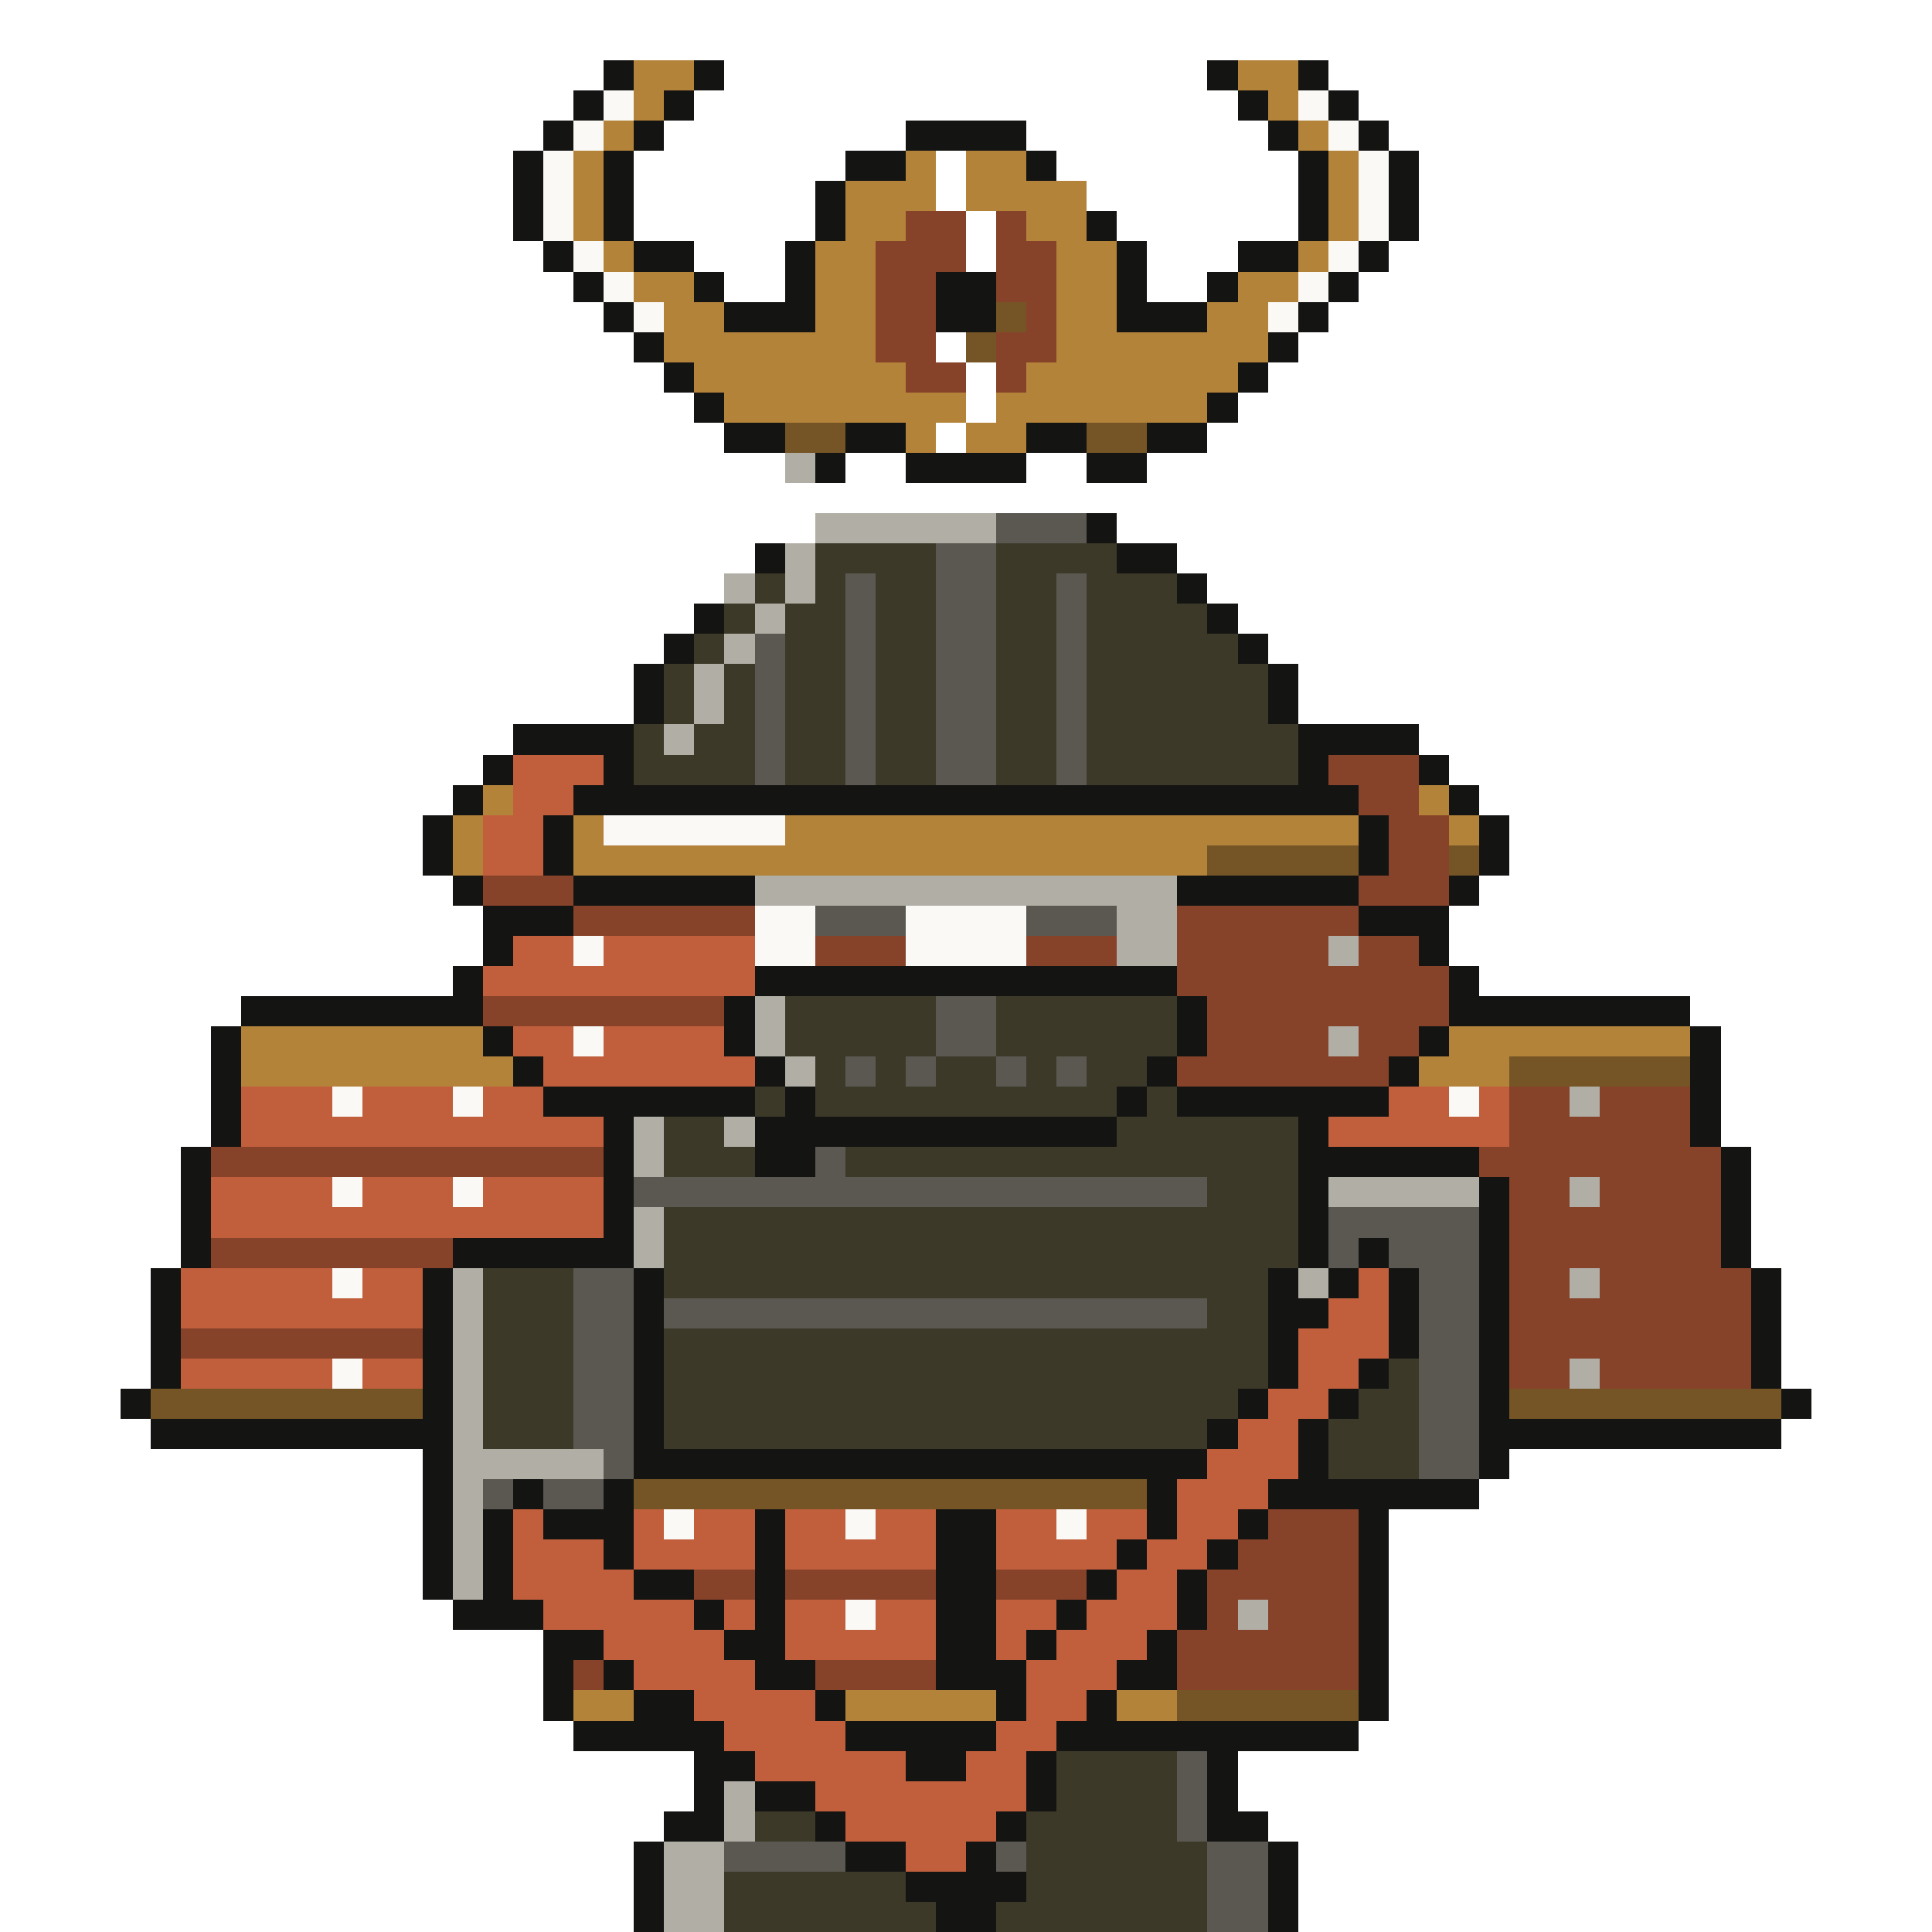
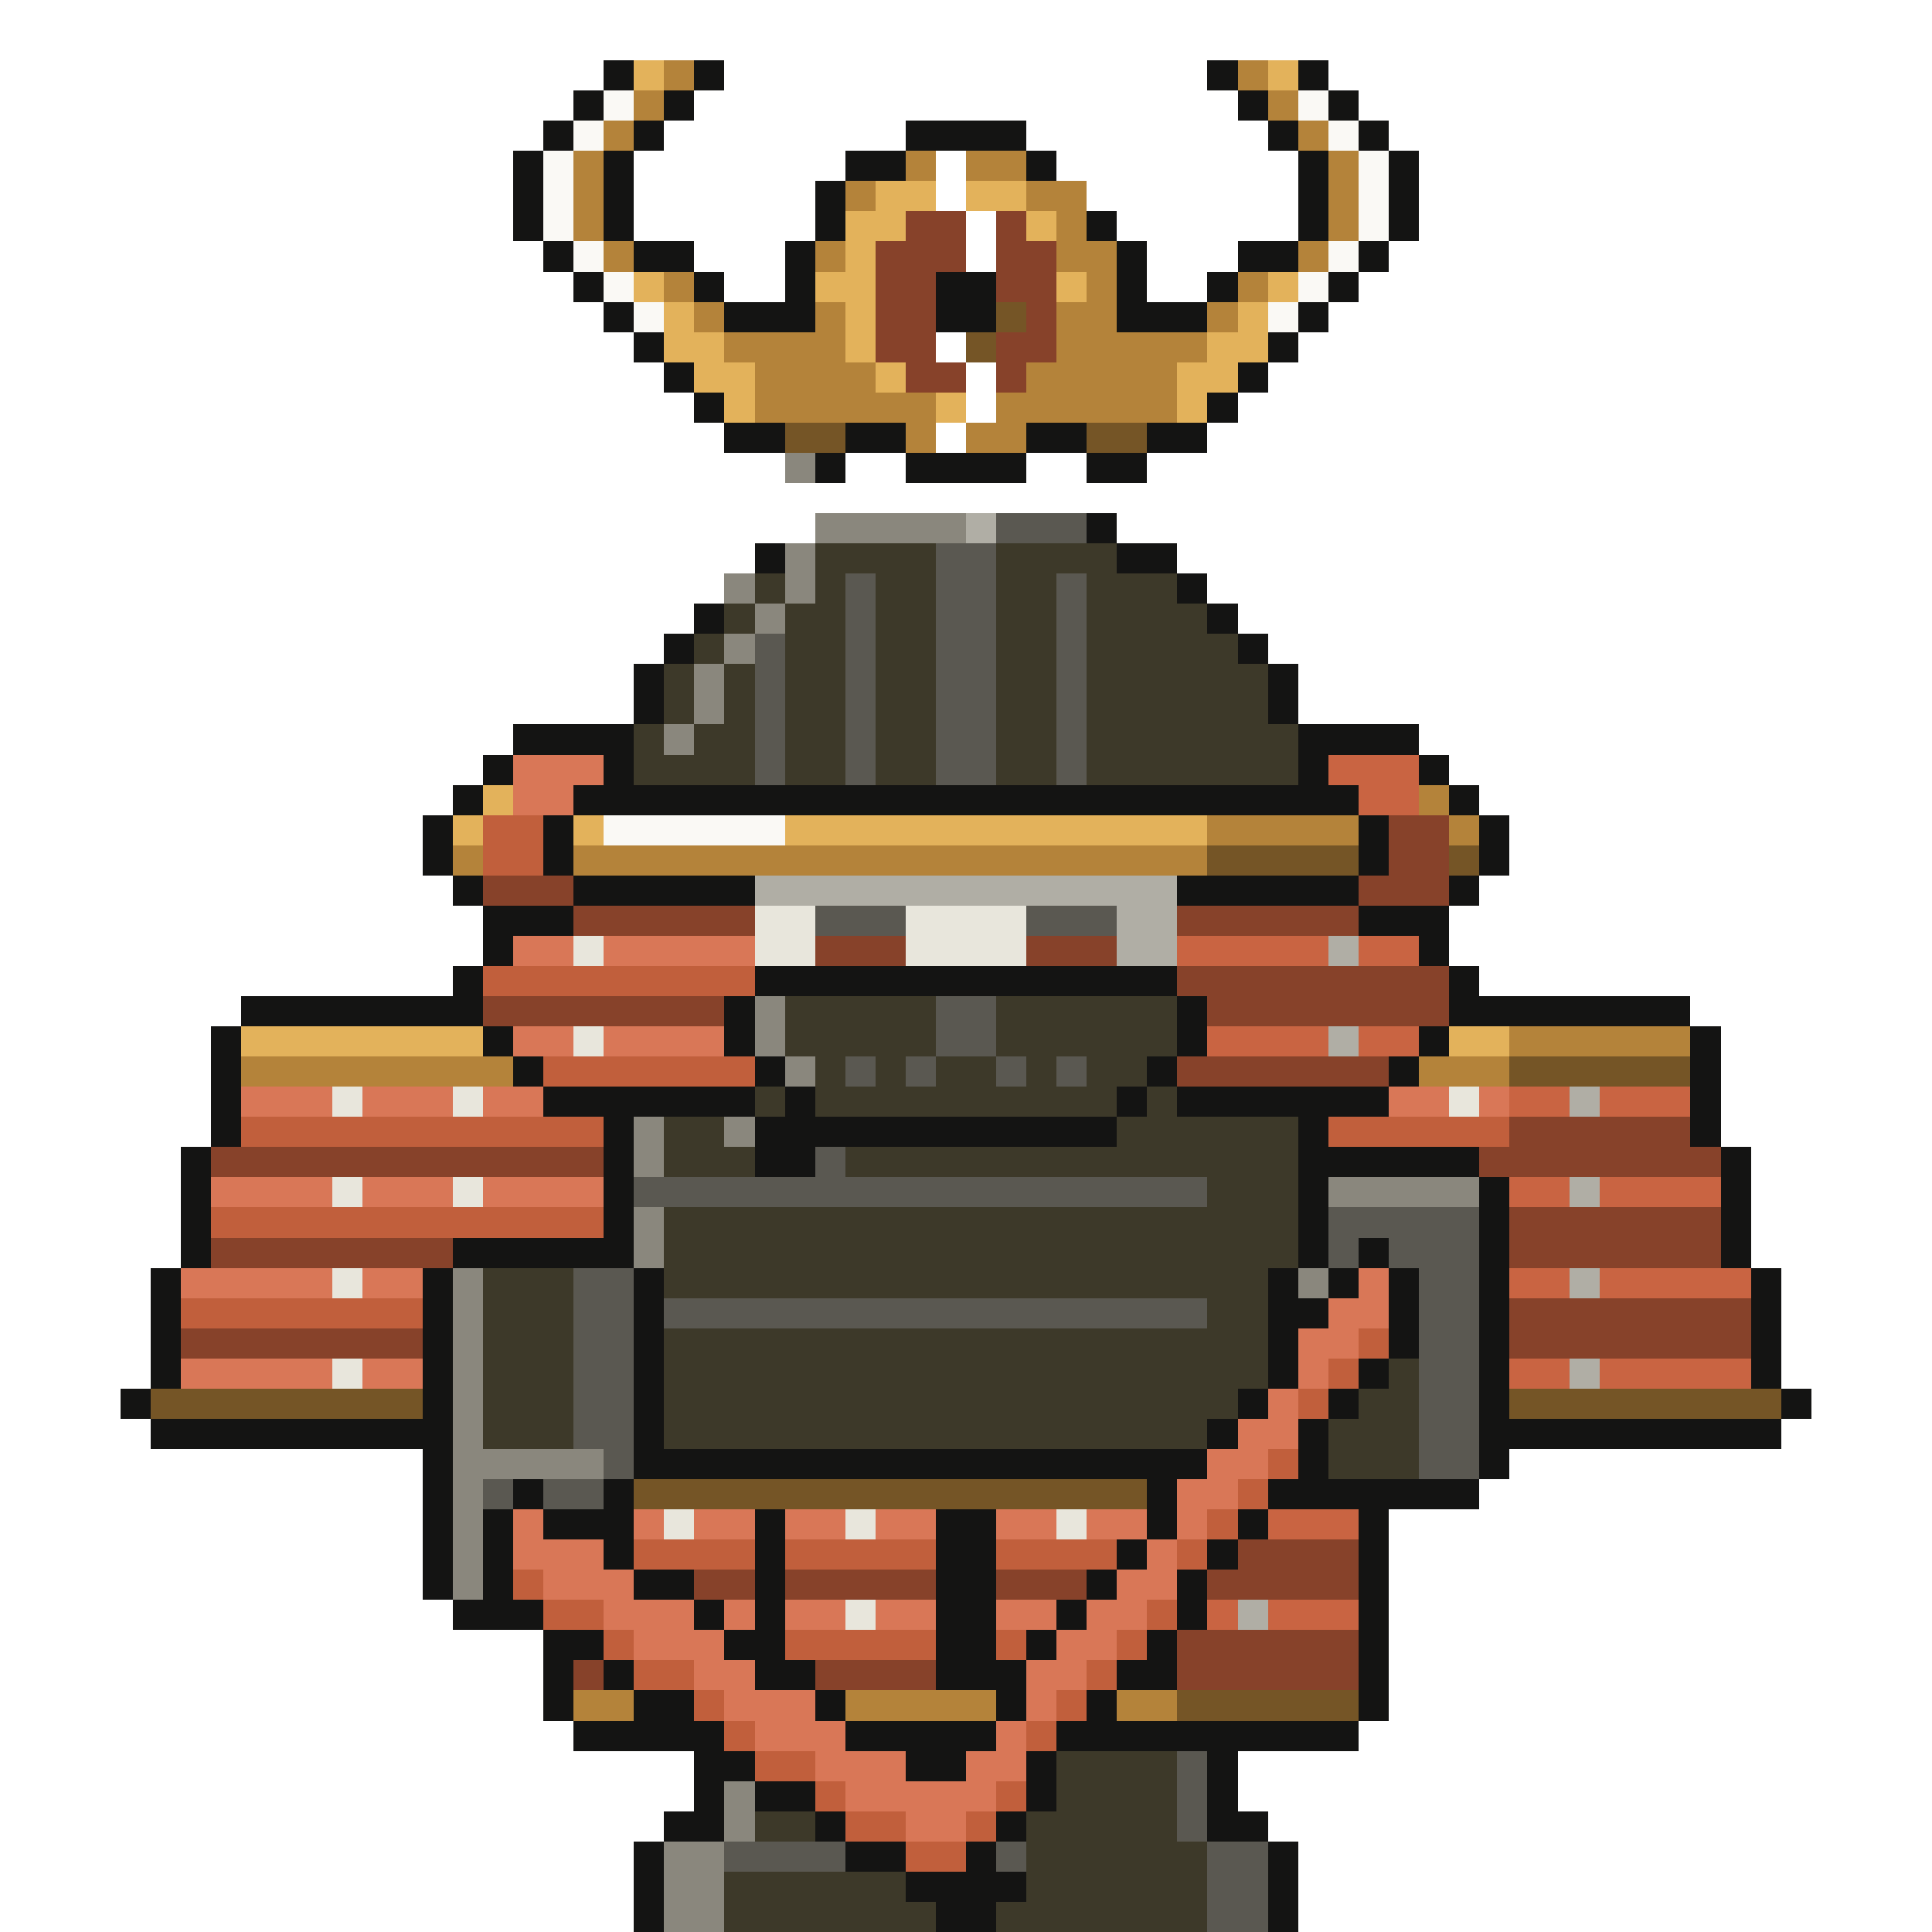
<svg xmlns="http://www.w3.org/2000/svg" viewBox="0 0 64 64" width="64" height="64" shape-rendering="crispEdges" role="img" aria-label="Tameshi, the Tazuna mascot: expr-error">
  <g id="expr-error">
    <path fill="#141413" d="M20 2h1v1h-1zM23 2h1v1h-1zM40 2h1v1h-1zM43 2h1v1h-1zM19 3h1v1h-1zM22 3h1v1h-1zM41 3h1v1h-1zM44 3h1v1h-1zM18 4h1v1h-1zM21 4h1v1h-1zM30 4h4v1h-4zM42 4h1v1h-1zM45 4h1v1h-1zM17 5h1v1h-1zM20 5h1v1h-1zM28 5h2v1h-2zM34 5h1v1h-1zM43 5h1v1h-1zM46 5h1v1h-1zM17 6h1v1h-1zM20 6h1v1h-1zM27 6h1v1h-1zM43 6h1v1h-1zM46 6h1v1h-1zM17 7h1v1h-1zM20 7h1v1h-1zM27 7h1v1h-1zM36 7h1v1h-1zM43 7h1v1h-1zM46 7h1v1h-1zM18 8h1v1h-1zM21 8h2v1h-2zM26 8h1v1h-1zM37 8h1v1h-1zM41 8h2v1h-2zM45 8h1v1h-1zM19 9h1v1h-1zM23 9h1v1h-1zM26 9h1v1h-1zM31 9h2v1h-2zM37 9h1v1h-1zM40 9h1v1h-1zM44 9h1v1h-1zM20 10h1v1h-1zM24 10h3v1h-3zM31 10h2v1h-2zM37 10h3v1h-3zM43 10h1v1h-1zM21 11h1v1h-1zM42 11h1v1h-1zM22 12h1v1h-1zM41 12h1v1h-1zM23 13h1v1h-1zM40 13h1v1h-1zM24 14h2v1h-2zM28 14h2v1h-2zM34 14h2v1h-2zM38 14h2v1h-2zM27 15h1v1h-1zM30 15h4v1h-4zM36 15h2v1h-2zM36 17h1v1h-1zM25 18h1v1h-1zM37 18h2v1h-2zM39 19h1v1h-1zM23 20h1v1h-1zM40 20h1v1h-1zM22 21h1v1h-1zM41 21h1v1h-1zM21 22h1v1h-1zM42 22h1v1h-1zM21 23h1v1h-1zM42 23h1v1h-1zM17 24h4v1h-4zM43 24h4v1h-4zM16 25h1v1h-1zM20 25h1v1h-1zM43 25h1v1h-1zM47 25h1v1h-1zM15 26h1v1h-1zM19 26h26v1h-26zM48 26h1v1h-1zM14 27h1v1h-1zM18 27h1v1h-1zM45 27h1v1h-1zM49 27h1v1h-1zM14 28h1v1h-1zM18 28h1v1h-1zM45 28h1v1h-1zM49 28h1v1h-1zM15 29h1v1h-1zM19 29h6v1h-6zM39 29h6v1h-6zM48 29h1v1h-1zM16 30h3v1h-3zM45 30h3v1h-3zM16 31h1v1h-1zM47 31h1v1h-1zM15 32h1v1h-1zM25 32h14v1h-14zM48 32h1v1h-1zM8 33h8v1h-8zM24 33h1v1h-1zM39 33h1v1h-1zM48 33h8v1h-8zM7 34h1v1h-1zM16 34h1v1h-1zM24 34h1v1h-1zM39 34h1v1h-1zM47 34h1v1h-1zM56 34h1v1h-1zM7 35h1v1h-1zM17 35h1v1h-1zM25 35h1v1h-1zM38 35h1v1h-1zM46 35h1v1h-1zM56 35h1v1h-1zM7 36h1v1h-1zM18 36h7v1h-7zM26 36h1v1h-1zM37 36h1v1h-1zM39 36h7v1h-7zM56 36h1v1h-1zM7 37h1v1h-1zM20 37h1v1h-1zM25 37h12v1h-12zM43 37h1v1h-1zM56 37h1v1h-1zM6 38h1v1h-1zM20 38h1v1h-1zM25 38h2v1h-2zM43 38h6v1h-6zM57 38h1v1h-1zM6 39h1v1h-1zM20 39h1v1h-1zM43 39h1v1h-1zM49 39h1v1h-1zM57 39h1v1h-1zM6 40h1v1h-1zM20 40h1v1h-1zM43 40h1v1h-1zM49 40h1v1h-1zM57 40h1v1h-1zM6 41h1v1h-1zM15 41h6v1h-6zM43 41h1v1h-1zM45 41h1v1h-1zM49 41h1v1h-1zM57 41h1v1h-1zM5 42h1v1h-1zM14 42h1v1h-1zM21 42h1v1h-1zM42 42h1v1h-1zM44 42h1v1h-1zM46 42h1v1h-1zM49 42h1v1h-1zM58 42h1v1h-1zM5 43h1v1h-1zM14 43h1v1h-1zM21 43h1v1h-1zM42 43h2v1h-2zM46 43h1v1h-1zM49 43h1v1h-1zM58 43h1v1h-1zM5 44h1v1h-1zM14 44h1v1h-1zM21 44h1v1h-1zM42 44h1v1h-1zM46 44h1v1h-1zM49 44h1v1h-1zM58 44h1v1h-1zM5 45h1v1h-1zM14 45h1v1h-1zM21 45h1v1h-1zM42 45h1v1h-1zM45 45h1v1h-1zM49 45h1v1h-1zM58 45h1v1h-1zM4 46h1v1h-1zM14 46h1v1h-1zM21 46h1v1h-1zM41 46h1v1h-1zM44 46h1v1h-1zM49 46h1v1h-1zM59 46h1v1h-1zM5 47h10v1h-10zM21 47h1v1h-1zM40 47h1v1h-1zM43 47h1v1h-1zM49 47h10v1h-10zM14 48h1v1h-1zM21 48h19v1h-19zM43 48h1v1h-1zM49 48h1v1h-1zM14 49h1v1h-1zM17 49h1v1h-1zM20 49h1v1h-1zM38 49h1v1h-1zM42 49h7v1h-7zM14 50h1v1h-1zM16 50h1v1h-1zM18 50h3v1h-3zM25 50h1v1h-1zM31 50h2v1h-2zM38 50h1v1h-1zM41 50h1v1h-1zM45 50h1v1h-1zM14 51h1v1h-1zM16 51h1v1h-1zM20 51h1v1h-1zM25 51h1v1h-1zM31 51h2v1h-2zM37 51h1v1h-1zM40 51h1v1h-1zM45 51h1v1h-1zM14 52h1v1h-1zM16 52h1v1h-1zM21 52h2v1h-2zM25 52h1v1h-1zM31 52h2v1h-2zM36 52h1v1h-1zM39 52h1v1h-1zM45 52h1v1h-1zM15 53h3v1h-3zM23 53h1v1h-1zM25 53h1v1h-1zM31 53h2v1h-2zM35 53h1v1h-1zM39 53h1v1h-1zM45 53h1v1h-1zM18 54h2v1h-2zM24 54h2v1h-2zM31 54h2v1h-2zM34 54h1v1h-1zM38 54h1v1h-1zM45 54h1v1h-1zM18 55h1v1h-1zM20 55h1v1h-1zM25 55h2v1h-2zM31 55h3v1h-3zM37 55h2v1h-2zM45 55h1v1h-1zM18 56h1v1h-1zM21 56h2v1h-2zM27 56h1v1h-1zM33 56h1v1h-1zM36 56h1v1h-1zM45 56h1v1h-1zM19 57h5v1h-5zM28 57h5v1h-5zM35 57h10v1h-10zM23 58h2v1h-2zM30 58h2v1h-2zM34 58h1v1h-1zM40 58h1v1h-1zM23 59h1v1h-1zM25 59h2v1h-2zM34 59h1v1h-1zM40 59h1v1h-1zM22 60h2v1h-2zM27 60h1v1h-1zM33 60h1v1h-1zM40 60h2v1h-2zM21 61h1v1h-1zM28 61h2v1h-2zM32 61h1v1h-1zM42 61h1v1h-1zM21 62h1v1h-1zM30 62h4v1h-4zM42 62h1v1h-1zM21 63h1v1h-1zM31 63h2v1h-2zM42 63h1v1h-1z" />
-     <path fill="#b4833a" d="M21 2h2v1h-2zM41 2h2v1h-2zM21 3h1v1h-1zM42 3h1v1h-1zM20 4h1v1h-1zM43 4h1v1h-1zM19 5h1v1h-1zM30 5h1v1h-1zM32 5h2v1h-2zM44 5h1v1h-1zM19 6h1v1h-1zM28 6h3v1h-3zM32 6h4v1h-4zM44 6h1v1h-1zM19 7h1v1h-1zM28 7h2v1h-2zM34 7h2v1h-2zM44 7h1v1h-1zM20 8h1v1h-1zM27 8h2v1h-2zM35 8h2v1h-2zM43 8h1v1h-1zM21 9h2v1h-2zM27 9h2v1h-2zM35 9h2v1h-2zM41 9h2v1h-2zM22 10h2v1h-2zM27 10h2v1h-2zM35 10h2v1h-2zM40 10h2v1h-2zM22 11h7v1h-7zM35 11h7v1h-7zM23 12h7v1h-7zM34 12h7v1h-7zM24 13h8v1h-8zM33 13h7v1h-7zM30 14h1v1h-1zM32 14h2v1h-2zM16 26h1v1h-1zM47 26h1v1h-1zM15 27h1v1h-1zM19 27h1v1h-1zM26 27h19v1h-19zM48 27h1v1h-1zM15 28h1v1h-1zM19 28h21v1h-21zM8 34h8v1h-8zM48 34h8v1h-8zM8 35h9v1h-9zM47 35h3v1h-3zM19 56h2v1h-2zM28 56h5v1h-5zM37 56h2v1h-2z" />
-     <path fill="#faf9f5" d="M20 3h1v1h-1zM43 3h1v1h-1zM19 4h1v1h-1zM44 4h1v1h-1zM18 5h1v1h-1zM45 5h1v1h-1zM18 6h1v1h-1zM45 6h1v1h-1zM18 7h1v1h-1zM45 7h1v1h-1zM19 8h1v1h-1zM44 8h1v1h-1zM20 9h1v1h-1zM43 9h1v1h-1zM21 10h1v1h-1zM42 10h1v1h-1zM20 27h6v1h-6zM25 30h2v1h-2zM30 30h4v1h-4zM19 31h1v1h-1zM25 31h2v1h-2zM30 31h4v1h-4zM19 34h1v1h-1zM11 36h1v1h-1zM15 36h1v1h-1zM48 36h1v1h-1zM11 39h1v1h-1zM15 39h1v1h-1zM11 42h1v1h-1zM11 45h1v1h-1zM22 50h1v1h-1zM28 50h1v1h-1zM35 50h1v1h-1zM28 53h1v1h-1z" />
-     <path fill="#87422a" d="M30 7h2v1h-2zM33 7h1v1h-1zM29 8h3v1h-3zM33 8h2v1h-2zM29 9h2v1h-2zM33 9h2v1h-2zM29 10h2v1h-2zM34 10h1v1h-1zM29 11h2v1h-2zM33 11h2v1h-2zM30 12h2v1h-2zM33 12h1v1h-1zM44 25h3v1h-3zM45 26h2v1h-2zM46 27h2v1h-2zM46 28h2v1h-2zM16 29h3v1h-3zM45 29h3v1h-3zM19 30h6v1h-6zM39 30h6v1h-6zM27 31h3v1h-3zM34 31h3v1h-3zM39 31h5v1h-5zM45 31h2v1h-2zM39 32h9v1h-9zM16 33h8v1h-8zM40 33h8v1h-8zM40 34h4v1h-4zM45 34h2v1h-2zM39 35h7v1h-7zM50 36h2v1h-2zM53 36h3v1h-3zM50 37h6v1h-6zM7 38h13v1h-13zM49 38h8v1h-8zM50 39h2v1h-2zM53 39h4v1h-4zM50 40h7v1h-7zM7 41h8v1h-8zM50 41h7v1h-7zM50 42h2v1h-2zM53 42h5v1h-5zM50 43h8v1h-8zM6 44h8v1h-8zM50 44h8v1h-8zM50 45h2v1h-2zM53 45h5v1h-5zM42 50h3v1h-3zM41 51h4v1h-4zM23 52h2v1h-2zM26 52h5v1h-5zM33 52h3v1h-3zM40 52h5v1h-5zM40 53h1v1h-1zM42 53h3v1h-3zM39 54h6v1h-6zM19 55h1v1h-1zM27 55h4v1h-4zM39 55h6v1h-6z" />
+     <path fill="#e3b25b" d="M21 2h1v1h-1zM42 2h1v1h-1zM29 6h2v1h-2zM32 6h2v1h-2zM28 7h2v1h-2zM34 7h1v1h-1zM28 8h1v1h-1zM21 9h1v1h-1zM27 9h2v1h-2zM35 9h1v1h-1zM42 9h1v1h-1zM22 10h1v1h-1zM28 10h1v1h-1zM41 10h1v1h-1zM22 11h2v1h-2zM28 11h1v1h-1zM40 11h2v1h-2zM23 12h2v1h-2zM29 12h1v1h-1zM39 12h2v1h-2zM24 13h1v1h-1zM31 13h1v1h-1zM39 13h1v1h-1zM16 26h1v1h-1zM15 27h1v1h-1zM19 27h1v1h-1zM26 27h14v1h-14zM8 34h8v1h-8zM48 34h2v1h-2z" />
+     <path fill="#b4833a" d="M22 2h1v1h-1zM41 2h1v1h-1zM21 3h1v1h-1zM42 3h1v1h-1zM20 4h1v1h-1zM43 4h1v1h-1zM19 5h1v1h-1zM30 5h1v1h-1zM32 5h2v1h-2zM44 5h1v1h-1zM19 6h1v1h-1zM28 6h1v1h-1zM34 6h2v1h-2zM44 6h1v1h-1zM19 7h1v1h-1zM35 7h1v1h-1zM44 7h1v1h-1zM20 8h1v1h-1zM27 8h1v1h-1zM35 8h2v1h-2zM43 8h1v1h-1zM22 9h1v1h-1zM36 9h1v1h-1zM41 9h1v1h-1zM23 10h1v1h-1zM27 10h1v1h-1zM35 10h2v1h-2zM40 10h1v1h-1zM24 11h4v1h-4zM35 11h5v1h-5zM25 12h4v1h-4zM34 12h5v1h-5zM25 13h6v1h-6zM33 13h6v1h-6zM30 14h1v1h-1zM32 14h2v1h-2zM47 26h1v1h-1zM40 27h5v1h-5zM48 27h1v1h-1zM15 28h1v1h-1zM19 28h21v1h-21zM50 34h6v1h-6zM8 35h9v1h-9zM47 35h3v1h-3zM19 56h2v1h-2zM28 56h5v1h-5zM37 56h2v1h-2z" />
+     <path fill="#faf9f5" d="M20 3h1v1h-1zM43 3h1v1h-1zM19 4h1v1h-1zM44 4h1v1h-1zM18 5h1v1h-1zM45 5h1v1h-1zM18 6h1v1h-1zM45 6h1v1h-1zM18 7h1v1h-1zM45 7h1v1h-1zM19 8h1v1h-1zM44 8h1v1h-1zM20 9h1v1h-1zM43 9h1v1h-1zM21 10h1v1h-1zM42 10h1v1h-1zM20 27h6v1h-6z" />
+     <path fill="#87422a" d="M30 7h2v1h-2zM33 7h1v1h-1zM29 8h3v1h-3zM33 8h2v1h-2zM29 9h2v1h-2zM33 9h2v1h-2zM29 10h2v1h-2zM34 10h1v1h-1zM29 11h2v1h-2zM33 11h2v1h-2zM30 12h2v1h-2zM33 12h1v1h-1zM46 27h2v1h-2zM46 28h2v1h-2zM16 29h3v1h-3zM45 29h3v1h-3zM19 30h6v1h-6zM39 30h6v1h-6zM27 31h3v1h-3zM34 31h3v1h-3zM39 32h9v1h-9zM16 33h8v1h-8zM40 33h8v1h-8zM39 35h7v1h-7zM50 37h6v1h-6zM7 38h13v1h-13zM49 38h8v1h-8zM50 40h7v1h-7zM7 41h8v1h-8zM50 41h7v1h-7zM50 43h8v1h-8zM6 44h8v1h-8zM50 44h8v1h-8zM41 51h4v1h-4zM23 52h2v1h-2zM26 52h5v1h-5zM33 52h3v1h-3zM40 52h5v1h-5zM39 54h6v1h-6zM19 55h1v1h-1zM27 55h4v1h-4zM39 55h6v1h-6z" />
    <path fill="#755526" d="M33 10h1v1h-1zM32 11h1v1h-1zM26 14h2v1h-2zM36 14h2v1h-2zM40 28h5v1h-5zM48 28h1v1h-1zM50 35h6v1h-6zM5 46h9v1h-9zM50 46h9v1h-9zM21 49h17v1h-17zM39 56h6v1h-6z" />
-     <path fill="#b0aea5" d="M26 15h1v1h-1zM27 17h6v1h-6zM26 18h1v1h-1zM24 19h1v1h-1zM26 19h1v1h-1zM25 20h1v1h-1zM24 21h1v1h-1zM23 22h1v1h-1zM23 23h1v1h-1zM22 24h1v1h-1zM25 29h14v1h-14zM37 30h2v1h-2zM37 31h2v1h-2zM44 31h1v1h-1zM25 33h1v1h-1zM25 34h1v1h-1zM44 34h1v1h-1zM26 35h1v1h-1zM52 36h1v1h-1zM21 37h1v1h-1zM24 37h1v1h-1zM21 38h1v1h-1zM44 39h5v1h-5zM52 39h1v1h-1zM21 40h1v1h-1zM21 41h1v1h-1zM15 42h1v1h-1zM43 42h1v1h-1zM52 42h1v1h-1zM15 43h1v1h-1zM15 44h1v1h-1zM15 45h1v1h-1zM52 45h1v1h-1zM15 46h1v1h-1zM15 47h1v1h-1zM15 48h5v1h-5zM15 49h1v1h-1zM15 50h1v1h-1zM15 51h1v1h-1zM15 52h1v1h-1zM41 53h1v1h-1zM24 59h1v1h-1zM24 60h1v1h-1zM22 61h2v1h-2zM22 62h2v1h-2zM22 63h2v1h-2z" />
+     <path fill="#8a877d" d="M26 15h1v1h-1zM27 17h5v1h-5zM26 18h1v1h-1zM24 19h1v1h-1zM26 19h1v1h-1zM25 20h1v1h-1zM24 21h1v1h-1zM23 22h1v1h-1zM23 23h1v1h-1zM22 24h1v1h-1zM25 33h1v1h-1zM25 34h1v1h-1zM26 35h1v1h-1zM21 37h1v1h-1zM24 37h1v1h-1zM21 38h1v1h-1zM44 39h5v1h-5zM21 40h1v1h-1zM21 41h1v1h-1zM15 42h1v1h-1zM43 42h1v1h-1zM15 43h1v1h-1zM15 44h1v1h-1zM15 45h1v1h-1zM15 46h1v1h-1zM15 47h1v1h-1zM15 48h5v1h-5zM15 49h1v1h-1zM15 50h1v1h-1zM15 51h1v1h-1zM15 52h1v1h-1zM24 59h1v1h-1zM24 60h1v1h-1zM22 61h2v1h-2zM22 62h2v1h-2zM22 63h2v1h-2z" />
+     <path fill="#b0aea5" d="M32 17h1v1h-1zM25 29h14v1h-14zM37 30h2v1h-2zM37 31h2v1h-2zM44 31h1v1h-1zM44 34h1v1h-1zM52 36h1v1h-1zM52 39h1v1h-1zM52 42h1v1h-1zM52 45h1v1h-1zM41 53h1v1h-1z" />
    <path fill="#5a5851" d="M33 17h3v1h-3zM31 18h2v1h-2zM28 19h1v1h-1zM31 19h2v1h-2zM35 19h1v1h-1zM28 20h1v1h-1zM31 20h2v1h-2zM35 20h1v1h-1zM25 21h1v1h-1zM28 21h1v1h-1zM31 21h2v1h-2zM35 21h1v1h-1zM25 22h1v1h-1zM28 22h1v1h-1zM31 22h2v1h-2zM35 22h1v1h-1zM25 23h1v1h-1zM28 23h1v1h-1zM31 23h2v1h-2zM35 23h1v1h-1zM25 24h1v1h-1zM28 24h1v1h-1zM31 24h2v1h-2zM35 24h1v1h-1zM25 25h1v1h-1zM28 25h1v1h-1zM31 25h2v1h-2zM35 25h1v1h-1zM27 30h3v1h-3zM34 30h3v1h-3zM31 33h2v1h-2zM31 34h2v1h-2zM28 35h1v1h-1zM30 35h1v1h-1zM33 35h1v1h-1zM35 35h1v1h-1zM27 38h1v1h-1zM21 39h19v1h-19zM44 40h5v1h-5zM44 41h1v1h-1zM46 41h3v1h-3zM19 42h2v1h-2zM47 42h2v1h-2zM19 43h2v1h-2zM22 43h18v1h-18zM47 43h2v1h-2zM19 44h2v1h-2zM47 44h2v1h-2zM19 45h2v1h-2zM47 45h2v1h-2zM19 46h2v1h-2zM47 46h2v1h-2zM19 47h2v1h-2zM47 47h2v1h-2zM20 48h1v1h-1zM47 48h2v1h-2zM16 49h1v1h-1zM18 49h2v1h-2zM39 58h1v1h-1zM39 59h1v1h-1zM39 60h1v1h-1zM24 61h4v1h-4zM33 61h1v1h-1zM40 61h2v1h-2zM40 62h2v1h-2zM40 63h2v1h-2z" />
    <path fill="#3d3929" d="M27 18h4v1h-4zM33 18h4v1h-4zM25 19h1v1h-1zM27 19h1v1h-1zM29 19h2v1h-2zM33 19h2v1h-2zM36 19h3v1h-3zM24 20h1v1h-1zM26 20h2v1h-2zM29 20h2v1h-2zM33 20h2v1h-2zM36 20h4v1h-4zM23 21h1v1h-1zM26 21h2v1h-2zM29 21h2v1h-2zM33 21h2v1h-2zM36 21h5v1h-5zM22 22h1v1h-1zM24 22h1v1h-1zM26 22h2v1h-2zM29 22h2v1h-2zM33 22h2v1h-2zM36 22h6v1h-6zM22 23h1v1h-1zM24 23h1v1h-1zM26 23h2v1h-2zM29 23h2v1h-2zM33 23h2v1h-2zM36 23h6v1h-6zM21 24h1v1h-1zM23 24h2v1h-2zM26 24h2v1h-2zM29 24h2v1h-2zM33 24h2v1h-2zM36 24h7v1h-7zM21 25h4v1h-4zM26 25h2v1h-2zM29 25h2v1h-2zM33 25h2v1h-2zM36 25h7v1h-7zM26 33h5v1h-5zM33 33h6v1h-6zM26 34h5v1h-5zM33 34h6v1h-6zM27 35h1v1h-1zM29 35h1v1h-1zM31 35h2v1h-2zM34 35h1v1h-1zM36 35h2v1h-2zM25 36h1v1h-1zM27 36h10v1h-10zM38 36h1v1h-1zM22 37h2v1h-2zM37 37h6v1h-6zM22 38h3v1h-3zM28 38h15v1h-15zM40 39h3v1h-3zM22 40h21v1h-21zM22 41h21v1h-21zM16 42h3v1h-3zM22 42h20v1h-20zM16 43h3v1h-3zM40 43h2v1h-2zM16 44h3v1h-3zM22 44h20v1h-20zM16 45h3v1h-3zM22 45h20v1h-20zM46 45h1v1h-1zM16 46h3v1h-3zM22 46h19v1h-19zM45 46h2v1h-2zM16 47h3v1h-3zM22 47h18v1h-18zM44 47h3v1h-3zM44 48h3v1h-3zM35 58h4v1h-4zM35 59h4v1h-4zM25 60h2v1h-2zM34 60h5v1h-5zM34 61h6v1h-6zM24 62h6v1h-6zM34 62h6v1h-6zM24 63h7v1h-7zM33 63h7v1h-7z" />
-     <path fill="#c15f3c" d="M17 25h3v1h-3zM17 26h2v1h-2zM16 27h2v1h-2zM16 28h2v1h-2zM17 31h2v1h-2zM20 31h5v1h-5zM16 32h9v1h-9zM17 34h2v1h-2zM20 34h4v1h-4zM18 35h7v1h-7zM8 36h3v1h-3zM12 36h3v1h-3zM16 36h2v1h-2zM46 36h2v1h-2zM49 36h1v1h-1zM8 37h12v1h-12zM44 37h6v1h-6zM7 39h4v1h-4zM12 39h3v1h-3zM16 39h4v1h-4zM7 40h13v1h-13zM6 42h5v1h-5zM12 42h2v1h-2zM45 42h1v1h-1zM6 43h8v1h-8zM44 43h2v1h-2zM43 44h3v1h-3zM6 45h5v1h-5zM12 45h2v1h-2zM43 45h2v1h-2zM42 46h2v1h-2zM41 47h2v1h-2zM40 48h3v1h-3zM39 49h3v1h-3zM17 50h1v1h-1zM21 50h1v1h-1zM23 50h2v1h-2zM26 50h2v1h-2zM29 50h2v1h-2zM33 50h2v1h-2zM36 50h2v1h-2zM39 50h2v1h-2zM17 51h3v1h-3zM21 51h4v1h-4zM26 51h5v1h-5zM33 51h4v1h-4zM38 51h2v1h-2zM17 52h4v1h-4zM37 52h2v1h-2zM18 53h5v1h-5zM24 53h1v1h-1zM26 53h2v1h-2zM29 53h2v1h-2zM33 53h2v1h-2zM36 53h3v1h-3zM20 54h4v1h-4zM26 54h5v1h-5zM33 54h1v1h-1zM35 54h3v1h-3zM21 55h4v1h-4zM34 55h3v1h-3zM23 56h4v1h-4zM34 56h2v1h-2zM24 57h4v1h-4zM33 57h2v1h-2zM25 58h5v1h-5zM32 58h2v1h-2zM27 59h7v1h-7zM28 60h5v1h-5zM30 61h2v1h-2z" />
+     <path fill="#d97757" d="M17 25h3v1h-3zM17 26h2v1h-2zM17 31h2v1h-2zM20 31h5v1h-5zM17 34h2v1h-2zM20 34h4v1h-4zM8 36h3v1h-3zM12 36h3v1h-3zM16 36h2v1h-2zM46 36h2v1h-2zM49 36h1v1h-1zM7 39h4v1h-4zM12 39h3v1h-3zM16 39h4v1h-4zM6 42h5v1h-5zM12 42h2v1h-2zM45 42h1v1h-1zM44 43h2v1h-2zM43 44h2v1h-2zM6 45h5v1h-5zM12 45h2v1h-2zM43 45h1v1h-1zM42 46h1v1h-1zM41 47h2v1h-2zM40 48h2v1h-2zM39 49h2v1h-2zM17 50h1v1h-1zM21 50h1v1h-1zM23 50h2v1h-2zM26 50h2v1h-2zM29 50h2v1h-2zM33 50h2v1h-2zM36 50h2v1h-2zM39 50h1v1h-1zM17 51h3v1h-3zM38 51h1v1h-1zM18 52h3v1h-3zM37 52h2v1h-2zM20 53h3v1h-3zM24 53h1v1h-1zM26 53h2v1h-2zM29 53h2v1h-2zM33 53h2v1h-2zM36 53h2v1h-2zM21 54h3v1h-3zM35 54h2v1h-2zM23 55h2v1h-2zM34 55h2v1h-2zM24 56h3v1h-3zM34 56h1v1h-1zM25 57h3v1h-3zM33 57h1v1h-1zM27 58h3v1h-3zM32 58h2v1h-2zM28 59h5v1h-5zM30 60h2v1h-2z" />
+     <path fill="#c96442" d="M44 25h3v1h-3zM45 26h2v1h-2zM39 31h5v1h-5zM45 31h2v1h-2zM40 34h4v1h-4zM45 34h2v1h-2zM50 36h2v1h-2zM53 36h3v1h-3zM50 39h2v1h-2zM53 39h4v1h-4zM50 42h2v1h-2zM53 42h5v1h-5zM50 45h2v1h-2zM53 45h5v1h-5zM42 50h3v1h-3zM40 53h1v1h-1zM42 53h3v1h-3z" />
+     <path fill="#c15f3c" d="M16 27h2v1h-2zM16 28h2v1h-2zM16 32h9v1h-9zM18 35h7v1h-7zM8 37h12v1h-12zM44 37h6v1h-6zM7 40h13v1h-13zM6 43h8v1h-8zM45 44h1v1h-1zM44 45h1v1h-1zM43 46h1v1h-1zM42 48h1v1h-1zM41 49h1v1h-1zM40 50h1v1h-1zM21 51h4v1h-4zM26 51h5v1h-5zM33 51h4v1h-4zM39 51h1v1h-1zM17 52h1v1h-1zM18 53h2v1h-2zM38 53h1v1h-1zM20 54h1v1h-1zM26 54h5v1h-5zM33 54h1v1h-1zM37 54h1v1h-1zM21 55h2v1h-2zM36 55h1v1h-1zM23 56h1v1h-1zM35 56h1v1h-1zM24 57h1v1h-1zM34 57h1v1h-1zM25 58h2v1h-2zM27 59h1v1h-1zM33 59h1v1h-1zM28 60h2v1h-2zM32 60h1v1h-1zM30 61h2v1h-2z" />
+     <path fill="#e8e6dc" d="M25 30h2v1h-2zM30 30h4v1h-4zM19 31h1v1h-1zM25 31h2v1h-2zM30 31h4v1h-4zM19 34h1v1h-1zM11 36h1v1h-1zM15 36h1v1h-1zM48 36h1v1h-1zM11 39h1v1h-1zM15 39h1v1h-1zM11 42h1v1h-1zM11 45h1v1h-1zM22 50h1v1h-1zM28 50h1v1h-1zM35 50h1v1h-1zM28 53h1v1h-1z" />
  </g>
</svg>
